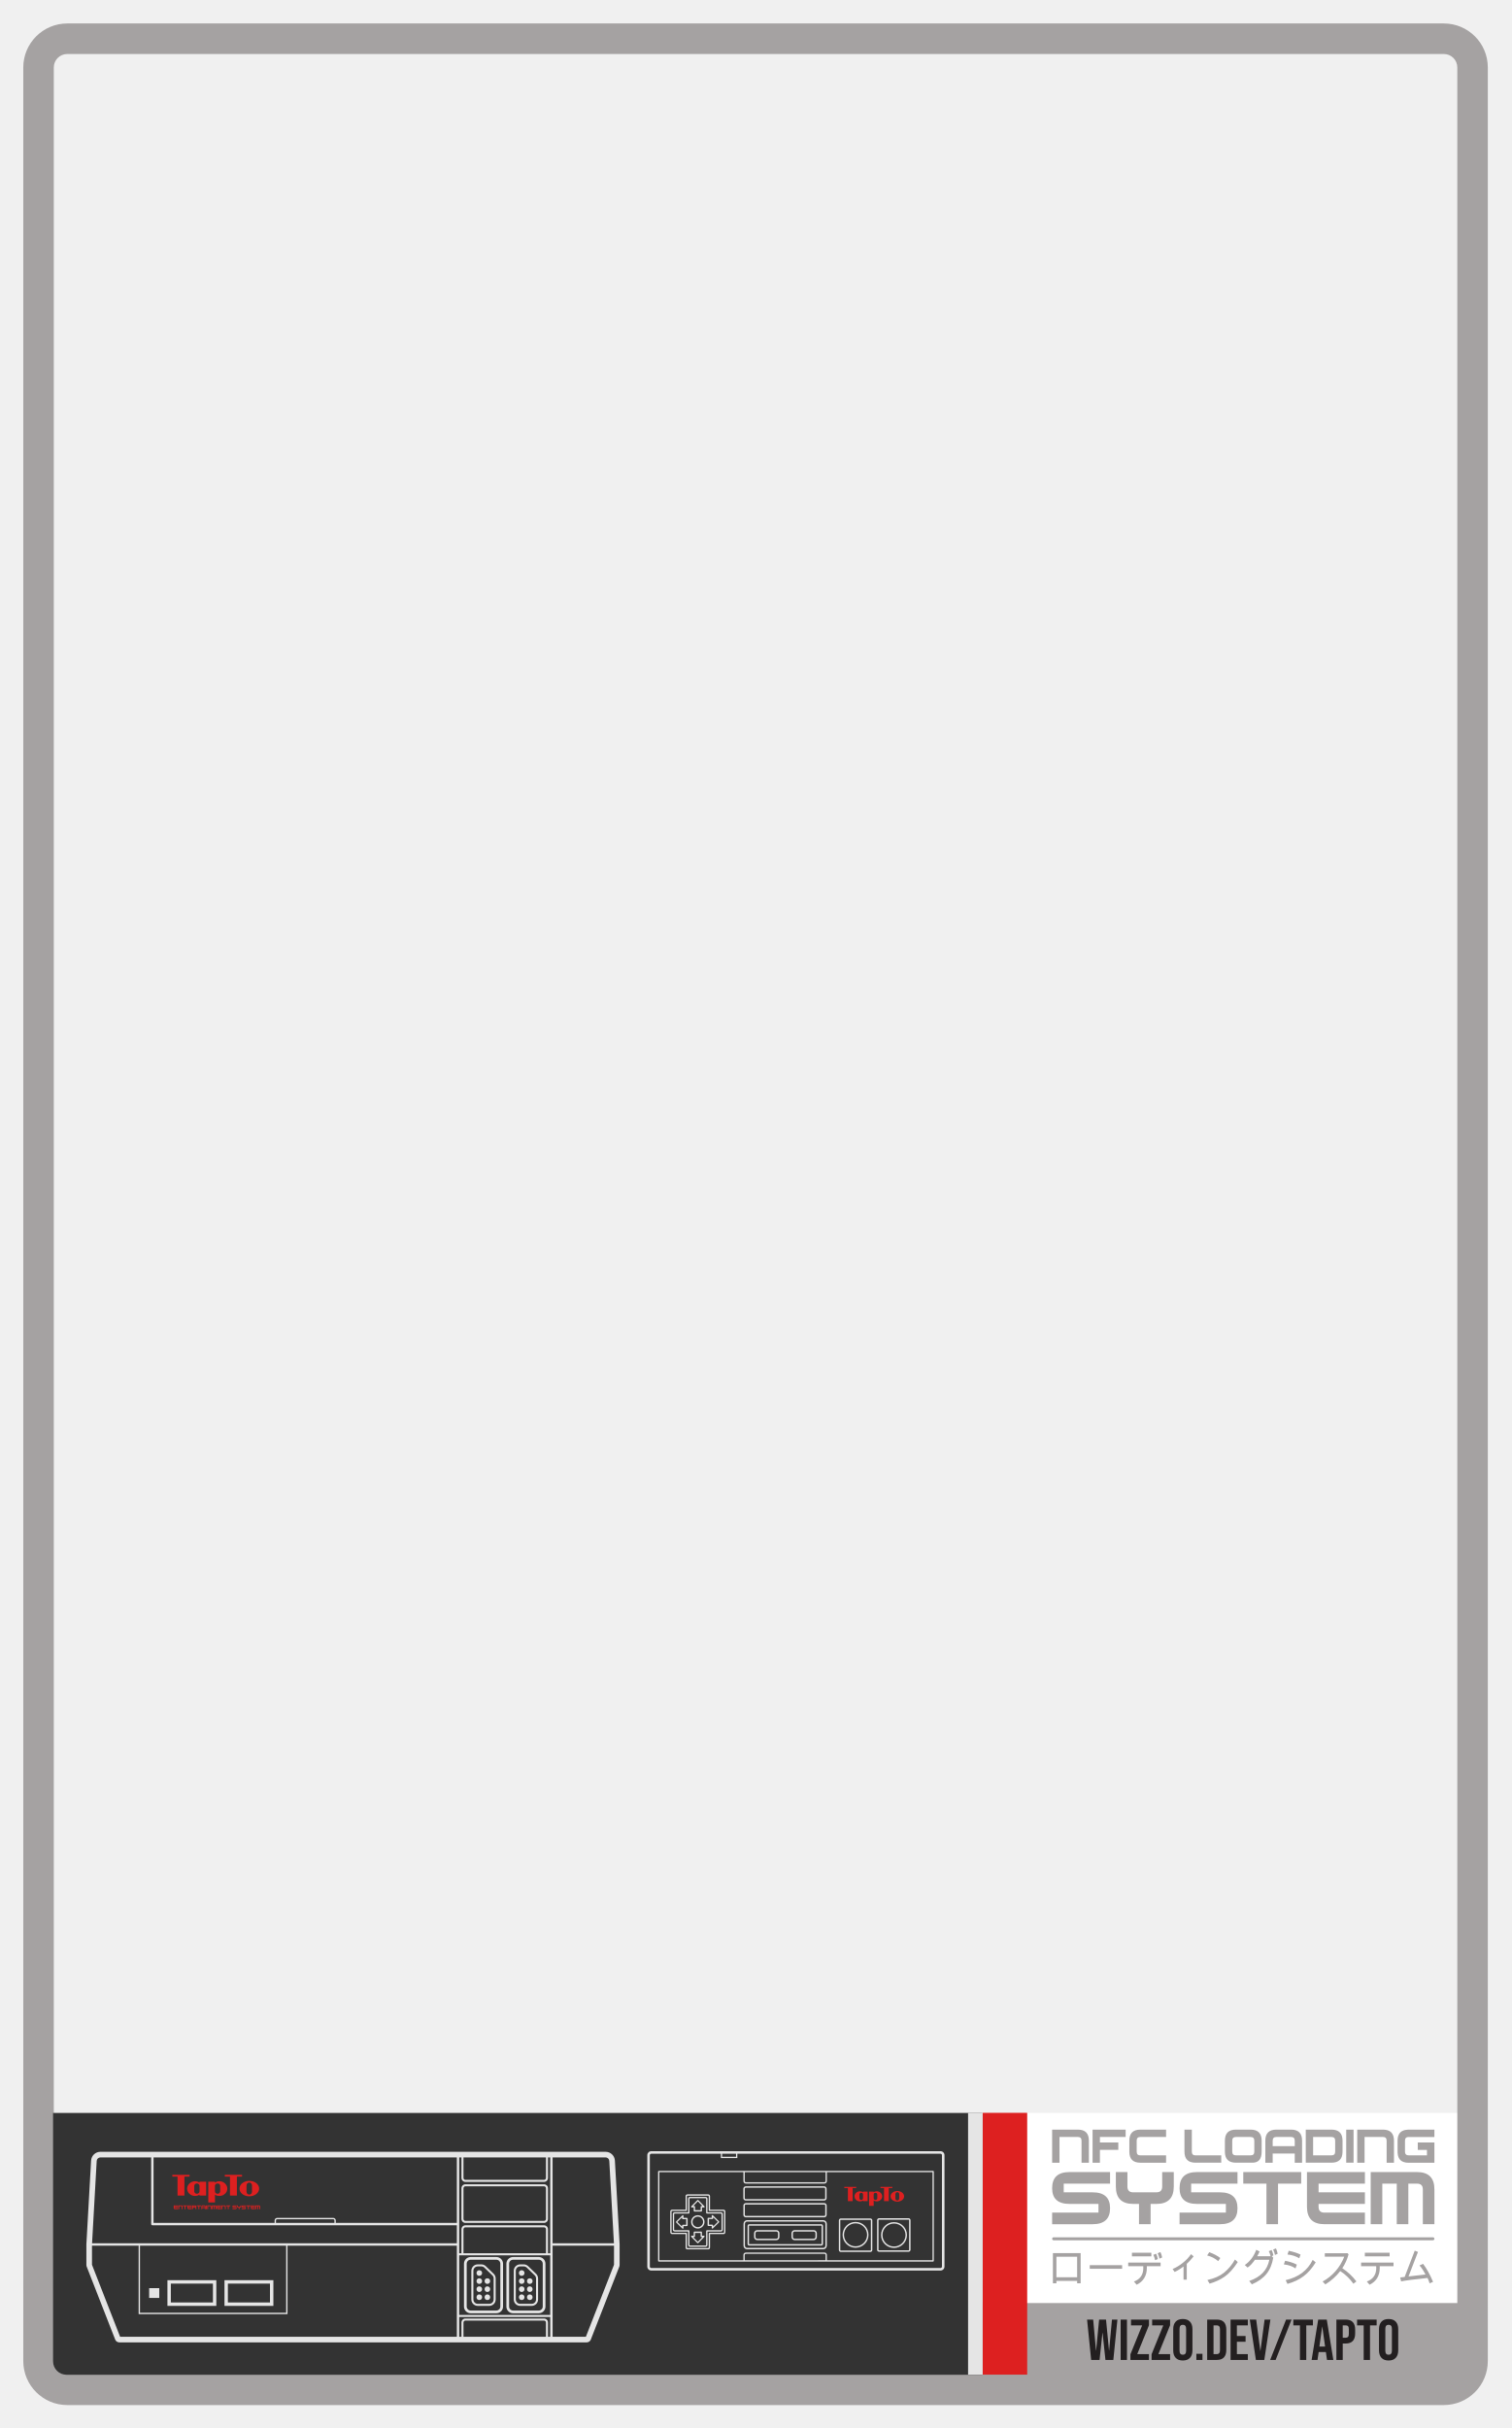
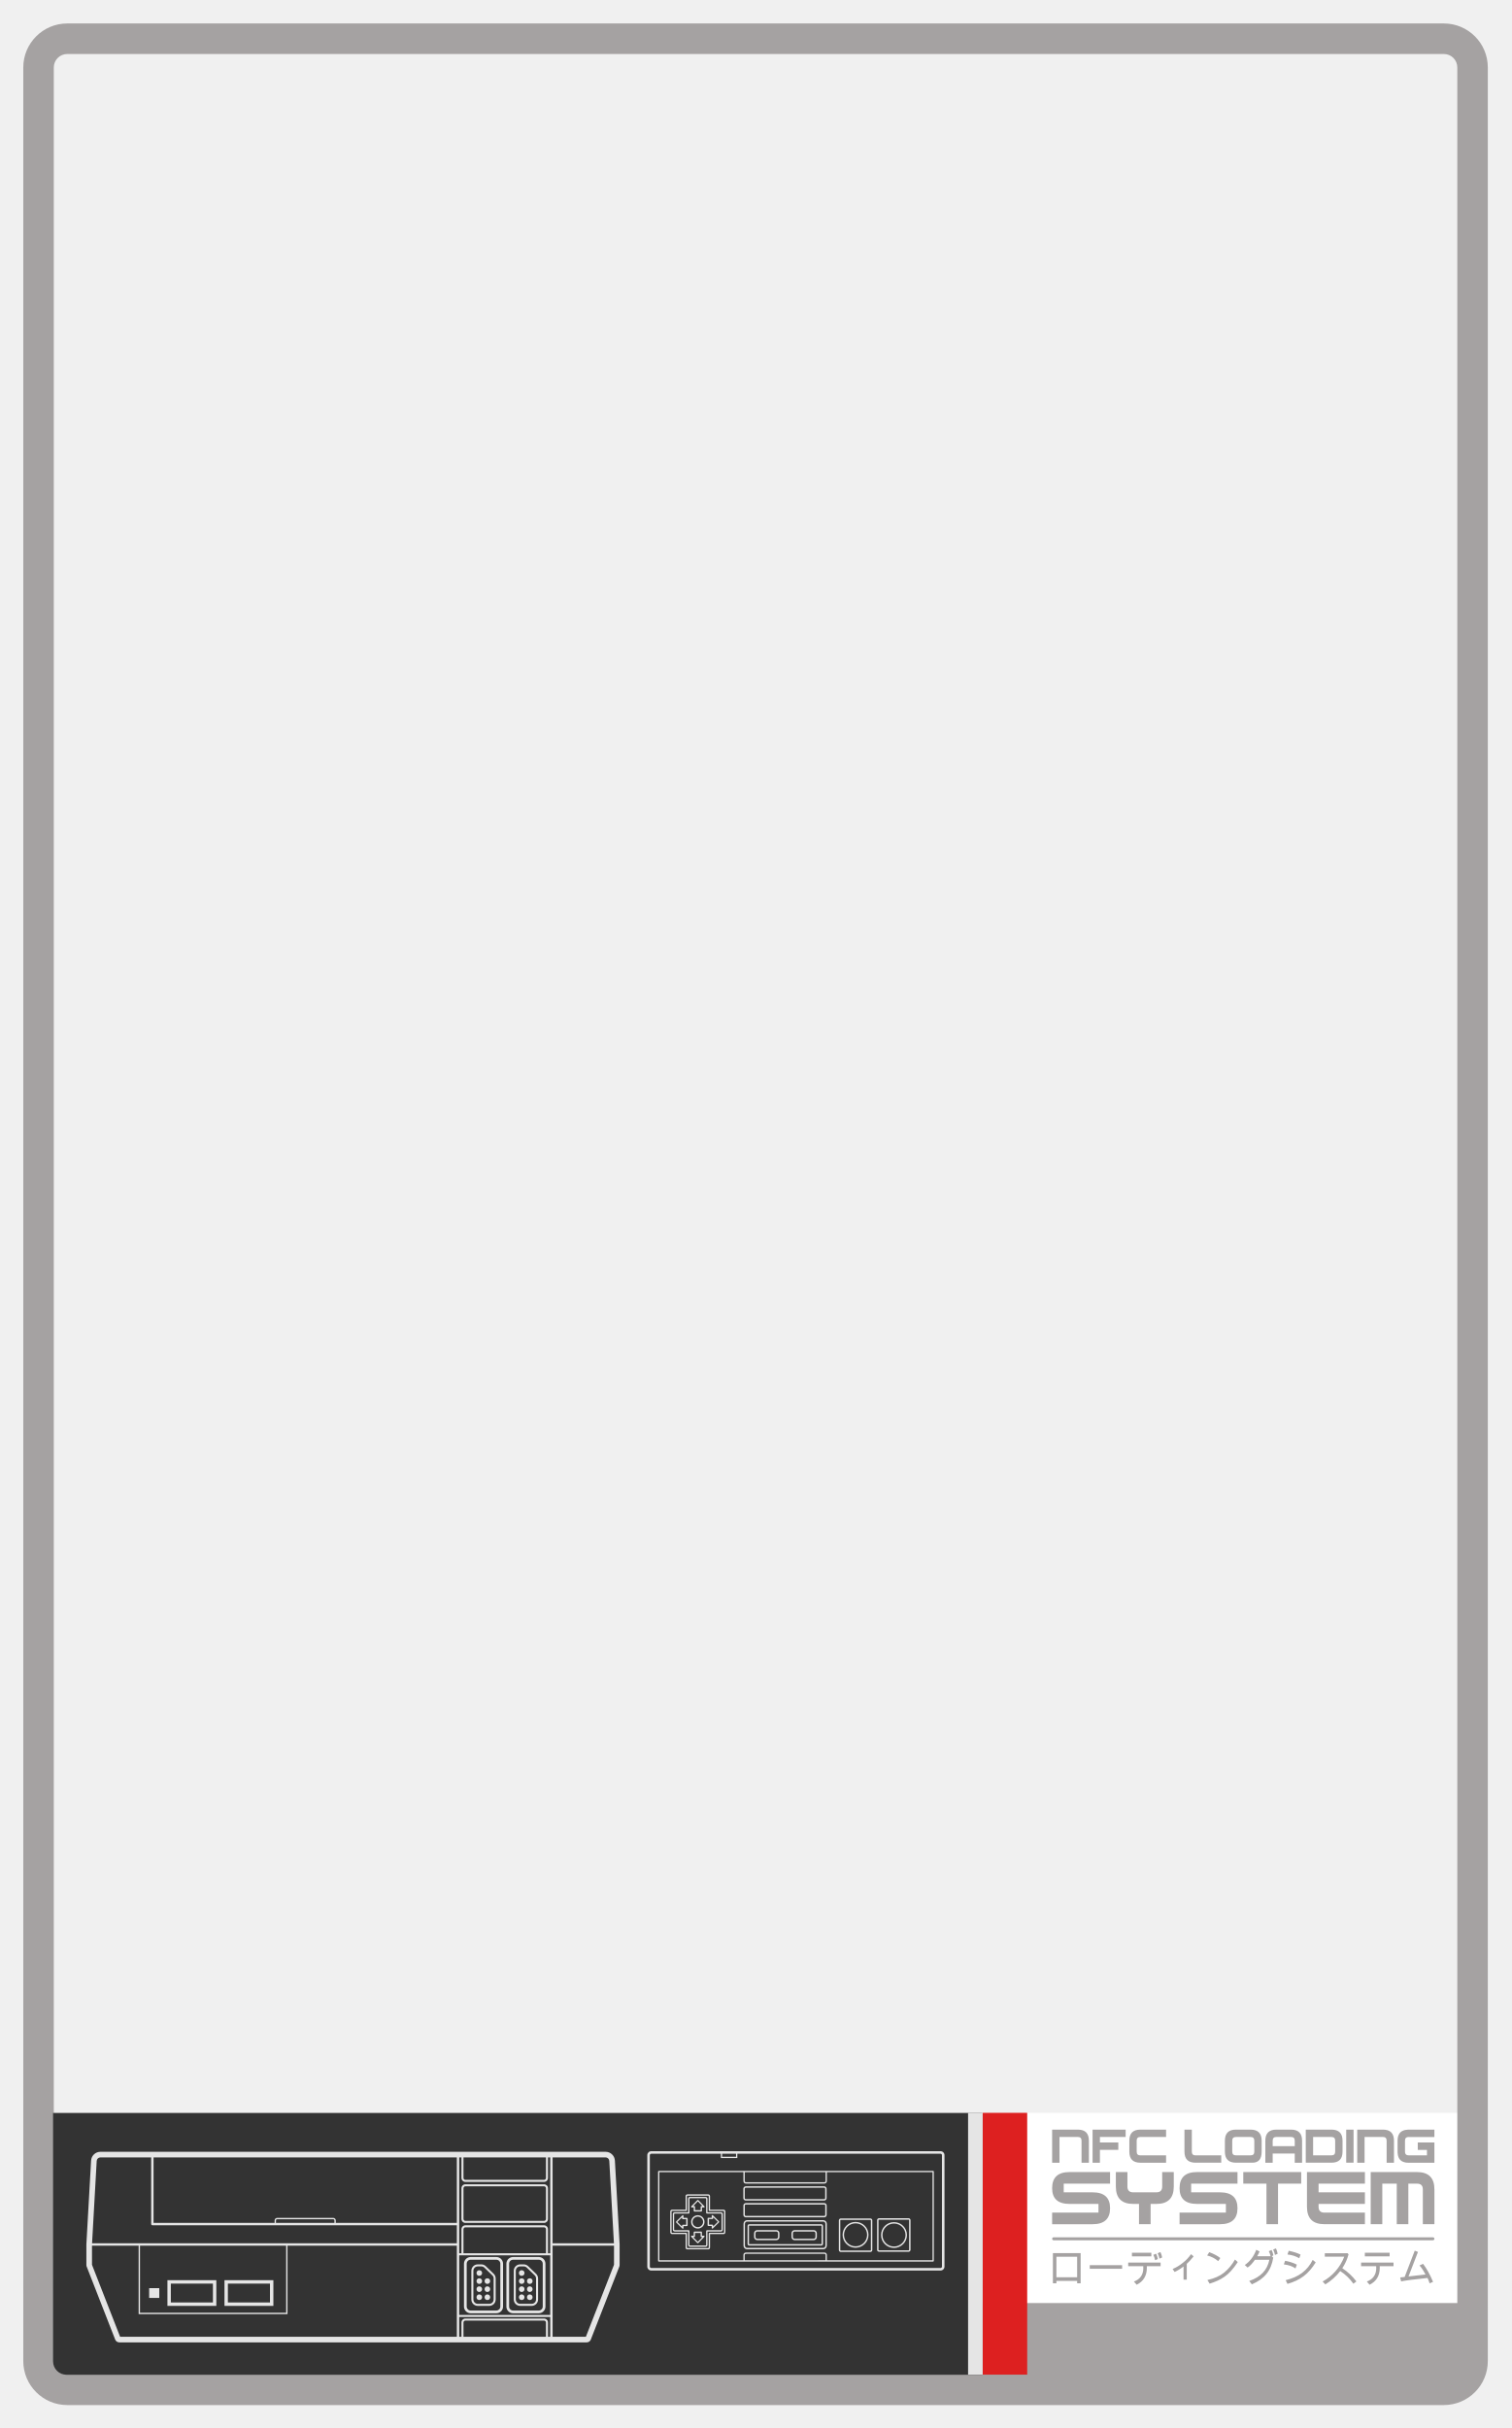
<svg xmlns="http://www.w3.org/2000/svg" width="619" height="994" viewBox="0 0 198.048 318.048" version="1.1" id="svg9">
  <defs id="defs9" />
  <rect style="fill:#ffffff;fill-opacity:1;stroke:none;stroke-width:0;stroke-dasharray:none" id="rect9" width="56.823" height="25.363" x="134.369" y="276.768" />
  <path fill="#a5a2a2" fill-rule="evenodd" d="M0 0v219.687a1.32 1.32 0 0 1-1.32 1.321h-135.295a1.32 1.32 0 0 1-1.32-1.321V-5.706c0-.73.591-1.321 1.32-1.321h71.797V0Zm2.998 219.687V-5.706a4.322 4.322 0 0 0-4.318-4.321h-135.295a4.322 4.322 0 0 0-4.318 4.321v225.393a4.322 4.322 0 0 0 4.318 4.321H-1.32a4.322 4.322 0 0 0 4.318-4.321z" transform="matrix(1.333 0 0 -1.333 190.909 301.677)" id="path1" />
  <path fill="#dd2020" fill-rule="evenodd" d="M96.571 30.971h4.375V5.243h-4.375z" transform="matrix(1.333 0 0 -1.333 0 318.048)" id="path2" />
  <path fill="#a5a2a2" d="M-37.561 1.27v-3.252h.724v2.53h1.806c.24 0 .36-.12.36-.362v-2.168h.722V.186c0 .723-.36 1.084-1.082 1.084h-2.53zm3.974 0v-3.252h.722v1.264h1.808v.724h-1.808v.542h2.529v.722h-3.25zm4.696 0c-.722 0-1.082-.36-1.082-1.084V-.898c0-.723.36-1.084 1.082-1.084h2.529v.722h-2.529c-.24 0-.361.121-.361.362V.186c0 .241.12.362.361.362h2.529v.722h-2.529zm4.335 0V-.896c0-.723.362-1.084 1.084-1.084h2.53v.72h-2.53c-.241 0-.36.123-.36.364V1.27h-.724zm5.058 0c-.722 0-1.084-.362-1.084-1.084V-.898c0-.722.362-1.082 1.084-1.082h1.626c.602 0 .902.36.902 1.082V.186c0 .722-.362 1.084-1.084 1.084h-1.444zm3.974 0c-.723 0-1.084-.362-1.084-1.084v-2.168h.722v.904h2.168v-.904h.722V.186c0 .722-.362 1.084-1.084 1.084h-1.444zm2.889 0v-3.25h2.53c.723 0 1.084.36 1.084 1.082V.186c0 .722-.361 1.084-1.084 1.084h-2.53zm3.975 0v-3.25h.723v3.25h-.723zm1.083 0v-3.252h.722v2.53h1.808c.24 0 .36-.12.36-.362v-2.168h.722V.186c0 .723-.36 1.084-1.082 1.084h-2.53zm5.058 0c-.05 0-.094-.007-.14-.01a1.581 1.581 0 0 1-.17-.02l-.068-.014-.054-.015-.006-.001-.045-.013-.008-.003a.942.942 0 0 1-.164-.073l-.006-.003-.004-.003-.004-.003a.781.781 0 0 1-.217-.19l-.028-.04a.848.848 0 0 1-.051-.085 1.112 1.112 0 0 1-.112-.362 1.656 1.656 0 0 1-.016-.253V-.902c0-.046.002-.09.005-.132.005-.085.016-.164.033-.237a1.038 1.038 0 0 1 .141-.334.752.752 0 0 1 .092-.112.806.806 0 0 1 .339-.202c.067-.022.14-.04.22-.051.078-.011.163-.016.253-.016H0v.004h.008V.006h-1.626V0h-.008v-.724h.902v-.534H-2.52a.503.503 0 0 0-.158.022c-.136.045-.204.157-.204.338V.186c0 .06.007.113.022.158.03.088.09.147.176.178l.023.005.008.002c.023.006.051.009.079.012h.006l.038.001H0v.006h.008v.722h-2.528zM-15.524.548h1.444c.241 0 .362-.12.362-.362v-.542h-2.168v.542c0 .241.121.362.362.362zm-3.974-.002h1.444c.241 0 .362-.119.362-.36V-.898c0-.24-.12-.36-.362-.36h-1.444c-.241 0-.362.12-.362.36V.186c0 .241.121.36.362.36zm7.586 0h1.807c.24 0 .36-.119.36-.36V-.898c0-.24-.12-.36-.36-.36h-1.807V.546zM-35.853-2.9c-1.139 0-1.708-.53-1.708-1.588 0-1.028.569-1.543 1.708-1.543h2.846v-.854h-4.554v-1.14h3.986c1.138 0 1.708.524 1.708 1.568 0 1.043-.57 1.564-1.708 1.564h-2.846v.854h4.554V-2.9h-3.986zm4.554 0v-1.423c0-1.139.57-1.708 1.708-1.708h.569v-1.992h1.14v1.992h.568c1.138 0 1.708.57 1.708 1.708V-2.9h-1.139v-1.423c0-.38-.19-.568-.57-.568h-2.276c-.38 0-.57.188-.57.568V-2.9h-1.138zm7.97 0c-1.139 0-1.708-.53-1.708-1.588 0-1.028.57-1.543 1.708-1.543h2.845v-.854h-4.553v-1.14h3.985c1.138 0 1.708.524 1.708 1.568 0 1.043-.57 1.564-1.708 1.564h-2.846v.854h4.554V-2.9h-3.985zm4.553 0V-4.04h2.278v-3.984h1.138v3.984h2.278V-2.9h-5.694zm6.26 0v-3.415c0-1.139.57-1.708 1.709-1.708h3.986v1.138h-3.986c-.38 0-.568.19-.568.57v.284h4.554v1.138h-4.554v.854h4.554V-2.9h-5.694zm6.263 0v-5.123h1.14v3.984h1.422v-3.984h1.138v3.984h.854c.38 0 .57-.189.57-.568v-3.416H.01v3.416C.01-3.469-.56-2.9-1.699-2.9h-4.554zm-31.159-6.41a.148.148 0 0 1-.148-.148c0-.081.067-.147.148-.147H-.139c.081 0 .147.066.147.147a.147.147 0 0 1-.147.147h-37.273zm21.849-1.09-.279-.119c.074-.133.136-.309.183-.526l.263.114a2.098 2.098 0 0 1-.167.53zm-1.938-.138c-.24-.648-.614-1.147-1.125-1.496l.276-.25c.236.156.476.41.718.764h1.42c-.108-.52-.323-.947-.646-1.283-.322-.335-.766-.603-1.333-.801l.26-.33c.624.267 1.106.613 1.442 1.035.337.423.556.95.659 1.585l-.147.146.159.08a2.108 2.108 0 0 1-.169.53l-.28-.118c.07-.124.129-.288.178-.492h-1.317c.083.138.16.293.233.464l-.328.166zm15.577-.086-.992-2.584-.44-.05.093-.383c.448.09 1.312.202 2.594.334.091-.189.16-.364.205-.528l.34.145c-.313.74-.641 1.33-.981 1.77l-.353-.158c.18-.185.377-.481.59-.89l-1.667-.19.927 2.408-.316.126zm-12.384-.012-.123-.366a2.824 2.824 0 0 0 1.16-.365l.123.357c-.284.144-.67.269-1.16.374zm-12.61-.126-.278-.117c.076-.134.138-.31.183-.528l.265.116c-.042.21-.1.386-.17.529zm4.8-.012-.21-.322c.418-.105.78-.291 1.088-.558l.205.307c-.282.22-.643.41-1.082.573zm-7.6-.053v-.354h1.907v.354h-1.907zm22.89 0v-.354h2.435v.354h-2.434zm-30.657-.04v-2.961h.344v.236h2.037v-.236h.344v2.96h-2.725zm28.957-.008-2.235-.004v-.337h1.911a4.763 4.763 0 0 0-.856-1.421 4.543 4.543 0 0 0-1.27-1.018l.268-.283a5.463 5.463 0 0 1 1.464 1.307 4.608 4.608 0 0 0 1.29-1.241l.298.224a5.57 5.57 0 0 1-1.385 1.3c.273.407.477.861.616 1.363l-.1.11zm-18.813-.045-.277-.116c.074-.134.135-.31.182-.526l.264.113c-.041.21-.098.386-.169.529zm3.43-.049a3.715 3.715 0 0 0-.793-.84 4.05 4.05 0 0 0-1.015-.617l.195-.289c.28.123.573.302.877.536v-1.296h.316v1.556c.165.139.392.383.676.733l-.257.217zm-13.23-.252h2.037v-2.018h-2.037v2.018zm17.55-.272a4.5 4.5 0 0 0-1.073-1.294c-.411-.33-.958-.572-1.638-.723l.219-.355c.544.158 1.03.383 1.461.677.431.294.866.774 1.304 1.44l-.274.255zm7.637-.038a3.515 3.515 0 0 0-1.039-1.276c-.43-.324-.97-.564-1.617-.718l.175-.363c.62.17 1.151.424 1.59.756.44.33.837.784 1.188 1.358l-.297.243zm-2.711-.087-.124-.356c.47-.054.852-.186 1.145-.397l.133.372c-.3.164-.683.29-1.154.381zm-15.42-.175v-.355h1.479a2.09 2.09 0 0 0 .005-.204c0-.315-.076-.584-.232-.807-.155-.224-.386-.39-.689-.5l.27-.314c.667.33 1 .886 1 1.667 0 .074 0 .127-.003.158h1.354v.355h-3.185zm22.889 0v-.355h1.48c.004-.043.007-.112.007-.204 0-.315-.079-.584-.235-.807-.155-.224-.385-.39-.688-.5l.27-.314c.668.33 1.001.886 1.001 1.667 0 .074-.002.127-.004.158h1.355v.355h-3.186zm-26.668-.255v-.356h3.182v.356h-3.182z" transform="matrix(1.333 0 0 -1.333 187.898 280.656)" id="path3" />
  <path fill="#333333" fill-rule="evenodd" d="M 6.945,276.779 H 128.682 v 34.295 H 8.7 a 1.76,1.76 0 0 1 -1.754,-1.761 z" id="path4" style="stroke:none;stroke-width:0;stroke-dasharray:none" />
-   <path fill="#ed232a" d="M0 0c.091 0 .186.061.186.21v.396C.186.754.091.814 0 .814S-.186.754-.186.606L-.188.21C-.188.061-.091 0 0 0m.669.407c0-.29-.298-.523-.666-.523-.368 0-.666.233-.666.523 0 .29.298.523.666.523C.371.93.669.697.669.407m-1.157.93V1.22h-.35V-.066h-.467V1.22h-.35v.116zM-2.147.056c.073 0 .18.038.18.182v.333c0 .144-.107.18-.18.18-.07 0-.177-.036-.178-.18V.24c0-.144.107-.182.178-.182m.128.848c.306 0 .534-.255.534-.49 0-.324-.272-.443-.312-.46a.56.56 0 0 0-.226-.047.608.608 0 0 0-.299.08V-.53h-.452V.871h.452v-.05a.624.624 0 0 0 .303.084M-3.368.572c-.001.144-.106.18-.178.18s-.179-.036-.179-.18V.24c0-.144.107-.182.179-.182s.179.038.179.182zm-.003.248v.051h.452v-.937h-.452v.055a.596.596 0 0 0-.524-.035.5.5 0 0 0-.312.461c0 .235.227.49.534.49A.62.62 0 0 0-3.371.82m-.668.516V1.22h-.35V-.066h-.467V1.22h-.351v.116z" transform="matrix(1.333 0 0 -1.333 117.546 288.245)" id="path5" style="fill:#dd2020;fill-opacity:1" />
-   <path fill="#ed232a" d="M0 0v.371h.33C.412.371.454.33.454.248V0H.371v.248C.371.275.357.289.33.289H.268V0H.186v.289H.083V0Zm-.042 0H-.33c-.082 0-.123.041-.123.124v.247h.412V.289h-.33V.227h.33V.145h-.33V.124c0-.027.014-.041.041-.041h.29zm-.865.371h.412V.29H-.66V0h-.083v.29h-.165zm-.454-.288h.33v.062h-.206c-.083 0-.124.037-.124.111 0 .077.041.115.124.115h.288V.289h-.329V.227h.206c.082 0 .123-.038.123-.114C-.949.038-.989 0-1.072 0h-.289zm-.289.062h-.042c-.082 0-.123.04-.123.124v.103h.082V.269c0-.027.014-.042.041-.042h.166c.027 0 .041.015.041.042v.103h.082V.269c0-.083-.04-.124-.123-.124h-.04V0h-.084zm-.618-.062h.33v.062h-.206c-.083 0-.124.037-.124.111 0 .077.04.115.124.115h.288V.289h-.33V.227h.207c.082 0 .123-.038.123-.114C-1.856.038-1.897 0-1.98 0h-.29zm-.618.288h.412V.29h-.164V0h-.083v.29h-.165zM-3.34 0v.371h.29c.081 0 .122-.041.122-.123V0h-.082v.248c0 .027-.014.041-.04.041h-.207V0Zm-.041 0h-.29c-.081 0-.122.041-.122.124v.247h.412V.289h-.33V.227h.33V.145h-.33V.124c0-.027.014-.041.04-.041h.29zm-.907 0v.371h.33c.082 0 .124-.041.124-.123V0h-.083v.248c0 .027-.014.041-.041.041h-.062V0h-.082v.289h-.103V0Zm-.454 0v.371h.29c.081 0 .122-.041.122-.123V0h-.082v.248c0 .027-.014.041-.04.041h-.207V0Zm-.124.371h.083v-.37h-.083zM-4.99.186v.062c0 .028-.014.042-.042.042h-.165c-.027 0-.041-.014-.041-.042V.186zm-.248-.082V0h-.082v.248c0 .083.04.124.123.124h.165c.083 0 .124-.041.124-.124V0h-.082v.104Zm-.536.267h.412V.29h-.164V0h-.083v.29h-.165zm-.371-.145h.248v.062h-.248zm0-.082V0h-.082v.371h.289c.082 0 .123-.037.123-.112 0-.037-.006-.063-.017-.079a.157.157 0 0 0 .017-.077V0h-.082v.103c0 .028-.014.041-.041.041zM-6.268 0h-.289c-.082 0-.123.041-.123.124v.247h.412V.289h-.33V.227h.33V.145h-.33V.124c0-.027.014-.041.041-.041h.29zm-.865.371h.412V.29h-.164V0h-.083v.29h-.165zM-7.587 0v.371h.289c.082 0 .123-.041.123-.123V0h-.082v.248c0 .027-.014.041-.041.041h-.206V0Zm-.042 0h-.289C-8 0-8.04.041-8.04.124v.247h.412V.289h-.33V.227h.33V.145h-.33V.124c0-.027.014-.041.041-.041h.29zm7.013 1.43c.132 0 .27.09.27.305v.574c0 .215-.138.303-.27.303s-.269-.088-.27-.303l-.002-.574c0-.215.14-.305.272-.305m.97.59c0-.42-.432-.758-.966-.758s-.966.339-.966.759.432.759.966.759.966-.34.966-.76m-1.679 1.348V3.2h-.507V1.335h-.678V3.2h-.509v.17zm-2.407-1.854c.105 0 .26.055.26.264v.482c0 .209-.155.262-.26.262-.104 0-.257-.053-.258-.262l-.002-.482c0-.21.156-.264.26-.264m.185 1.229c.444 0 .775-.37.775-.71 0-.471-.394-.643-.453-.67a.815.815 0 0 0-.326-.066.87.87 0 0 0-.435.117V.66h-.655v2.034h.655v-.076c.12.063.25.124.439.124m-1.958-.483c-.001.209-.154.262-.258.262-.105 0-.26-.053-.26-.262v-.482c0-.21.155-.264.26-.264.104 0 .26.055.26.264zm-.004.359v.076h.655v-1.36h-.655v.079a.87.87 0 0 0-.434-.117.817.817 0 0 0-.327.067c-.06.026-.453.198-.453.669 0 .34.33.71.775.71a.883.883 0 0 0 .439-.124m-.972.75v-.17h-.507V1.335h-.678V3.2h-.509v.17z" transform="matrix(1.333 0 0 -1.333 33.47 289.38)" id="path6" style="fill:#dd2020;fill-opacity:1" />
  <path fill="#e5e5e5" fill-rule="evenodd" d="M95.137 30.971h1.434V5.243h-1.434z" transform="matrix(1.333 0 0 -1.333 0 318.048)" id="path7" style="stroke:none;stroke-width:0;stroke-dasharray:none" />
  <path id="path8" d="M 64.002 27.201 C 63.786 27.201 63.61 27.026 63.61 26.81 L 63.61 15.865 C 63.611 15.649 63.786 15.473 64.002 15.473 L 92.428 15.473 L 92.429 15.472 C 92.645 15.473 92.819 15.648 92.819 15.864 L 92.819 26.811 C 92.819 27.027 92.644 27.201 92.428 27.201 L 64.002 27.201 z M 9.862 27.142 C 9.376 27.142 8.976 26.763 8.948 26.278 L 8.485 18.06 L 8.485 16.019 C 8.485 15.965 8.495 15.911 8.515 15.861 L 11.315 8.691 C 11.38 8.525 11.54 8.415 11.719 8.414 L 57.655 8.414 C 57.835 8.414 57.995 8.524 58.06 8.691 L 60.86 15.861 C 60.88 15.911 60.89 15.965 60.89 16.019 L 60.89 18.06 L 60.427 26.278 C 60.399 26.763 59.999 27.142 59.513 27.142 L 9.862 27.142 z M 92.429 26.951 C 92.506 26.951 92.569 26.887 92.569 26.81 L 92.569 15.864 C 92.569 15.786 92.505 15.722 92.428 15.722 L 64.002 15.722 C 63.924 15.722 63.86 15.786 63.86 15.864 L 63.86 26.81 C 63.861 26.888 63.924 26.95 64.002 26.95 L 70.84 26.95 L 70.84 26.528 L 72.459 26.528 L 72.459 26.951 L 92.429 26.951 z M 72.334 26.951 L 72.334 26.653 L 70.965 26.653 L 70.965 26.95 L 72.334 26.951 z M 45.126 26.591 L 45.346 26.591 L 45.346 24.573 C 45.346 24.359 45.52 24.185 45.735 24.184 L 45.736 24.184 L 53.462 24.184 C 53.677 24.184 53.852 24.359 53.852 24.574 L 53.852 26.59 L 54.07 26.59 L 54.07 17.171 L 53.851 17.171 L 53.851 19.531 C 53.85 19.745 53.676 19.919 53.462 19.919 L 45.735 19.919 C 45.52 19.919 45.346 19.745 45.346 19.53 L 45.346 17.171 L 45.126 17.171 L 45.126 26.591 z M 59.512 26.591 C 59.706 26.591 59.865 26.439 59.875 26.246 L 60.332 18.152 L 54.304 18.152 L 54.304 26.59 L 59.512 26.591 z M 9.862 26.59 L 14.853 26.59 L 14.853 20.041 C 14.853 19.976 14.906 19.924 14.97 19.924 L 44.892 19.924 L 44.892 18.152 L 9.043 18.152 L 9.499 26.246 C 9.51 26.439 9.669 26.59 9.862 26.59 z M 15.087 26.59 L 44.892 26.59 L 44.892 20.158 L 32.996 20.158 L 32.996 20.398 C 32.996 20.536 32.884 20.648 32.746 20.648 L 27.233 20.648 C 27.095 20.648 26.983 20.536 26.983 20.398 L 26.983 20.158 L 15.087 20.158 L 15.087 26.59 z M 45.546 26.59 L 53.65 26.59 L 53.65 24.573 C 53.65 24.469 53.566 24.385 53.462 24.385 L 45.735 24.385 C 45.631 24.385 45.547 24.469 45.546 24.573 L 45.546 26.59 z M 64.767 25.268 L 64.743 25.267 C 64.7 25.262 64.676 25.237 64.67 25.195 L 64.67 16.425 C 64.674 16.38 64.697 16.357 64.74 16.355 L 64.79 16.354 L 91.668 16.354 L 91.669 16.354 L 91.7 16.354 C 91.744 16.356 91.767 16.379 91.77 16.424 L 91.771 16.474 L 91.771 25.18 C 91.771 25.188 91.771 25.197 91.769 25.206 C 91.764 25.244 91.743 25.263 91.705 25.266 C 91.679 25.268 91.653 25.268 91.623 25.268 L 64.767 25.268 z M 73.189 25.141 L 81.096 25.141 C 81.108 25.141 81.119 25.142 81.131 25.14 L 81.131 24.3 C 81.132 24.272 81.129 24.243 81.119 24.217 C 81.104 24.18 81.069 24.155 81.029 24.152 C 81.02 24.151 81.011 24.151 81.003 24.152 L 73.294 24.152 C 73.244 24.159 73.214 24.182 73.198 24.222 C 73.191 24.242 73.188 24.265 73.188 24.291 L 73.188 25.115 L 73.189 25.139 L 73.189 25.141 z M 64.8 25.14 L 73.019 25.14 C 73.032 25.14 73.044 25.141 73.055 25.139 L 73.056 25.131 L 73.056 24.293 C 73.055 24.255 73.061 24.218 73.072 24.182 C 73.098 24.089 73.182 24.024 73.279 24.022 L 73.305 24.021 L 81.002 24.021 C 81.033 24.02 81.064 24.023 81.094 24.031 C 81.165 24.05 81.222 24.105 81.244 24.175 C 81.256 24.215 81.262 24.256 81.261 24.298 C 81.26 24.542 81.26 24.786 81.261 25.03 L 81.261 25.138 C 81.263 25.14 81.265 25.14 81.267 25.14 L 91.609 25.14 C 91.62 25.142 91.63 25.142 91.641 25.14 L 91.642 25.13 L 91.642 16.519 C 91.642 16.508 91.642 16.497 91.642 16.486 L 91.634 16.485 C 91.622 16.484 91.611 16.484 91.599 16.485 L 81.263 16.485 L 81.262 16.484 C 81.26 16.498 81.26 16.508 81.26 16.518 L 81.26 16.982 C 81.26 17.009 81.258 17.035 81.253 17.062 C 81.235 17.158 81.153 17.231 81.055 17.238 C 81.027 17.242 80.998 17.243 80.97 17.245 L 73.431 17.245 C 73.386 17.245 73.333 17.244 73.278 17.24 C 73.151 17.229 73.072 17.152 73.056 17.024 L 73.056 16.507 C 73.056 16.5 73.056 16.493 73.056 16.486 C 73.043 16.484 73.029 16.484 73.016 16.486 L 64.799 16.486 L 64.799 25.09 L 64.8 25.14 z M 45.735 23.951 C 45.52 23.951 45.345 23.776 45.345 23.561 L 45.345 20.542 C 45.346 20.327 45.52 20.154 45.735 20.154 L 53.462 20.154 C 53.677 20.154 53.852 20.328 53.852 20.543 L 53.852 23.562 C 53.852 23.777 53.677 23.951 53.462 23.951 L 45.735 23.951 z M 45.735 23.75 L 53.462 23.75 C 53.566 23.75 53.65 23.666 53.65 23.562 L 53.65 20.542 C 53.65 20.438 53.566 20.354 53.462 20.354 L 45.735 20.354 C 45.631 20.354 45.547 20.439 45.546 20.543 L 45.547 23.562 C 45.547 23.666 45.631 23.75 45.735 23.75 z M 67.625 22.962 C 67.594 22.963 67.562 22.961 67.531 22.957 C 67.431 22.944 67.376 22.884 67.373 22.784 L 67.373 21.457 C 67.361 21.455 67.351 21.455 67.341 21.455 L 66.115 21.455 C 66.098 21.456 66.082 21.455 66.065 21.454 C 66.034 21.454 66.004 21.449 65.975 21.44 C 65.932 21.425 65.898 21.392 65.882 21.35 C 65.868 21.32 65.868 21.291 65.868 21.266 L 65.868 19.252 C 65.868 19.234 65.869 19.216 65.872 19.198 C 65.881 19.133 65.927 19.08 65.99 19.062 C 66.016 19.054 66.042 19.054 66.066 19.054 L 67.331 19.054 C 67.345 19.053 67.359 19.054 67.373 19.052 L 67.374 19.021 L 67.374 17.774 C 67.374 17.752 67.374 17.726 67.377 17.702 C 67.385 17.618 67.456 17.553 67.541 17.552 L 67.566 17.552 L 69.607 17.552 C 69.684 17.551 69.751 17.604 69.767 17.679 C 69.775 17.713 69.778 17.747 69.778 17.781 C 69.778 18.205 69.777 18.629 69.779 19.053 C 69.788 19.055 69.798 19.056 69.807 19.055 L 71.12 19.055 C 71.196 19.059 71.259 19.113 71.274 19.188 C 71.28 19.214 71.284 19.241 71.284 19.268 L 71.284 21.277 C 71.28 21.377 71.223 21.439 71.125 21.451 C 71.094 21.456 71.062 21.456 71.032 21.456 L 69.777 21.456 C 69.776 21.465 69.776 21.473 69.777 21.482 L 69.777 22.748 C 69.777 22.763 69.779 22.778 69.777 22.792 C 69.764 22.893 69.706 22.951 69.61 22.958 C 69.583 22.96 69.556 22.962 69.528 22.962 L 67.625 22.962 z M 67.577 22.831 L 69.535 22.831 C 69.554 22.831 69.572 22.831 69.589 22.829 C 69.631 22.826 69.647 22.807 69.649 22.766 L 69.65 22.731 L 69.65 21.429 C 69.649 21.414 69.649 21.399 69.651 21.384 C 69.655 21.35 69.678 21.329 69.713 21.326 L 69.755 21.325 L 71.04 21.325 C 71.058 21.325 71.078 21.325 71.098 21.323 C 71.14 21.318 71.154 21.303 71.156 21.26 L 71.156 19.279 C 71.157 19.259 71.155 19.238 71.149 19.219 C 71.14 19.197 71.126 19.186 71.103 19.184 L 71.068 19.183 L 69.768 19.183 C 69.751 19.183 69.734 19.183 69.718 19.181 C 69.676 19.176 69.654 19.153 69.649 19.11 L 69.649 17.787 C 69.65 17.769 69.649 17.751 69.646 17.733 C 69.64 17.695 69.625 17.683 69.586 17.682 L 67.561 17.682 C 67.524 17.685 67.509 17.7 67.506 17.737 C 67.504 17.751 67.504 17.765 67.504 17.78 L 67.504 19.112 C 67.501 19.157 67.48 19.178 67.435 19.181 C 67.419 19.183 67.402 19.183 67.385 19.183 L 66.051 19.183 C 66.025 19.183 66.003 19.203 66.001 19.229 C 65.998 19.244 65.998 19.258 65.998 19.274 L 65.998 21.226 L 65.999 21.276 C 66.001 21.298 66.011 21.311 66.033 21.318 C 66.044 21.321 66.055 21.322 66.066 21.323 C 66.084 21.325 66.102 21.325 66.119 21.325 L 67.443 21.325 C 67.475 21.328 67.501 21.353 67.503 21.385 C 67.505 21.4 67.505 21.415 67.505 21.43 L 67.505 22.738 C 67.504 22.751 67.504 22.765 67.505 22.778 C 67.507 22.807 67.519 22.821 67.547 22.827 C 67.557 22.831 67.567 22.831 67.577 22.831 z M 67.868 22.708 C 67.838 22.708 67.808 22.707 67.779 22.704 C 67.696 22.693 67.643 22.643 67.63 22.566 C 67.626 22.544 67.626 22.523 67.626 22.506 L 67.626 21.246 L 67.624 21.203 L 67.581 21.202 L 67.179 21.202 L 66.376 21.201 C 66.341 21.201 66.304 21.201 66.268 21.197 C 66.191 21.191 66.13 21.131 66.122 21.055 C 66.119 21.038 66.119 21.021 66.119 21.005 L 66.119 20.937 L 66.12 20.874 L 66.12 19.534 C 66.12 19.504 66.122 19.475 66.126 19.446 C 66.134 19.393 66.168 19.348 66.217 19.326 C 66.248 19.312 66.283 19.305 66.317 19.306 L 67.625 19.306 L 67.626 19.258 L 67.626 18.028 C 67.626 18 67.627 17.973 67.63 17.945 C 67.637 17.886 67.67 17.843 67.73 17.818 C 67.757 17.807 67.785 17.802 67.814 17.803 L 67.814 17.804 L 69.368 17.804 C 69.44 17.809 69.499 17.861 69.515 17.931 C 69.522 17.959 69.525 17.987 69.525 18.016 L 69.526 18.891 L 69.526 19.307 L 70.862 19.307 C 70.938 19.307 71.005 19.36 71.022 19.434 C 71.03 19.462 71.031 19.492 71.032 19.52 L 71.032 21.032 C 71.034 21.122 70.962 21.197 70.872 21.198 C 70.843 21.201 70.811 21.201 70.775 21.201 C 70.441 21.203 70.108 21.203 69.775 21.203 L 69.562 21.203 C 69.552 21.202 69.542 21.202 69.532 21.203 L 69.525 21.203 L 69.525 22.489 L 69.526 22.503 C 69.526 22.518 69.526 22.533 69.524 22.548 C 69.508 22.662 69.426 22.705 69.358 22.705 L 69.328 22.708 L 67.868 22.708 z M 67.864 22.579 L 69.29 22.579 C 69.309 22.579 69.328 22.578 69.346 22.576 C 69.375 22.573 69.393 22.553 69.396 22.523 C 69.397 22.511 69.397 22.5 69.396 22.488 L 69.396 21.178 L 69.397 21.143 C 69.399 21.1 69.422 21.077 69.465 21.073 L 69.505 21.072 L 70.792 21.072 C 70.812 21.072 70.834 21.072 70.854 21.069 C 70.892 21.064 70.904 21.038 70.902 21.016 C 70.901 21.009 70.901 21.002 70.902 20.995 L 70.902 19.491 C 70.899 19.474 70.89 19.434 70.843 19.436 L 69.511 19.436 L 69.468 19.435 C 69.426 19.43 69.4 19.402 69.396 19.36 L 69.396 18.024 C 69.397 18.013 69.397 18.002 69.396 17.991 C 69.39 17.95 69.372 17.933 69.333 17.933 L 67.809 17.933 C 67.781 17.934 67.768 17.945 67.761 17.971 C 67.758 17.982 67.757 17.995 67.755 18.005 L 67.755 19.366 C 67.751 19.409 67.729 19.43 67.686 19.436 L 67.653 19.436 L 67.653 19.437 L 66.304 19.437 C 66.274 19.439 66.262 19.45 66.254 19.479 C 66.252 19.489 66.25 19.499 66.25 19.509 C 66.249 19.515 66.249 19.522 66.25 19.528 L 66.25 20.991 C 66.249 21.001 66.249 21.01 66.25 21.02 C 66.253 21.051 66.266 21.065 66.296 21.069 C 66.32 21.073 66.344 21.073 66.367 21.073 L 67.69 21.073 C 67.727 21.077 67.751 21.1 67.754 21.136 C 67.756 21.152 67.756 21.168 67.756 21.184 L 67.756 22.522 C 67.759 22.558 67.772 22.571 67.807 22.576 C 67.826 22.578 67.845 22.579 67.864 22.579 z M 68.586 22.413 C 68.569 22.414 68.552 22.409 68.536 22.397 C 68.526 22.39 68.516 22.381 68.506 22.37 C 68.322 22.18 68.135 21.992 67.95 21.804 C 67.938 21.791 67.928 21.777 67.92 21.763 C 67.909 21.747 67.907 21.727 67.914 21.71 C 67.922 21.692 67.938 21.68 67.957 21.677 C 67.972 21.673 67.988 21.673 68.002 21.673 L 68.143 21.673 L 68.175 21.672 L 68.175 21.576 C 68.175 21.508 68.178 21.441 68.175 21.371 C 68.175 21.332 68.177 21.304 68.195 21.287 C 68.195 21.287 68.2 21.266 68.274 21.267 C 68.39 21.267 68.902 21.267 68.902 21.267 C 68.959 21.267 68.981 21.289 68.984 21.346 C 68.986 21.443 68.985 21.541 68.985 21.638 L 68.985 21.673 L 69.157 21.673 C 69.17 21.673 69.183 21.673 69.197 21.676 C 69.217 21.679 69.235 21.692 69.243 21.71 C 69.252 21.728 69.25 21.749 69.24 21.766 C 69.233 21.778 69.224 21.789 69.213 21.798 L 68.71 22.313 C 68.684 22.34 68.66 22.365 68.633 22.39 C 68.618 22.405 68.602 22.412 68.586 22.413 z M 68.579 22.273 L 68.586 22.268 C 68.673 22.177 68.854 21.992 69.015 21.832 L 69.029 21.817 L 68.941 21.817 C 68.882 21.813 68.854 21.785 68.854 21.727 L 68.854 21.501 C 68.854 21.471 68.853 21.44 68.852 21.41 C 68.845 21.408 68.837 21.407 68.83 21.409 C 68.66 21.409 68.49 21.408 68.32 21.408 C 68.315 21.408 68.31 21.409 68.305 21.411 C 68.305 21.517 68.305 21.624 68.305 21.73 C 68.303 21.79 68.278 21.817 68.218 21.817 L 68.129 21.817 C 68.275 21.968 68.424 22.117 68.571 22.267 L 68.579 22.273 z M 70.004 20.927 C 69.995 20.928 69.986 20.926 69.977 20.923 C 69.96 20.915 69.947 20.899 69.944 20.88 C 69.941 20.865 69.941 20.849 69.941 20.835 L 69.941 20.694 L 69.94 20.661 L 69.844 20.661 C 69.776 20.661 69.709 20.659 69.639 20.661 C 69.6 20.661 69.572 20.66 69.555 20.642 C 69.555 20.642 69.534 20.637 69.535 20.563 C 69.535 20.447 69.535 19.935 69.535 19.935 C 69.535 19.878 69.557 19.855 69.614 19.853 C 69.711 19.851 69.809 19.852 69.906 19.852 L 69.941 19.852 L 69.941 19.68 C 69.941 19.667 69.941 19.654 69.944 19.64 C 69.947 19.62 69.96 19.602 69.978 19.593 C 69.996 19.585 70.017 19.587 70.034 19.597 C 70.046 19.604 70.056 19.613 70.066 19.623 L 70.581 20.126 C 70.608 20.152 70.633 20.177 70.658 20.204 C 70.672 20.219 70.68 20.235 70.681 20.251 L 70.681 20.251 C 70.682 20.268 70.676 20.285 70.664 20.301 C 70.658 20.311 70.648 20.321 70.637 20.331 C 70.447 20.515 70.26 20.702 70.071 20.887 C 70.059 20.899 70.045 20.909 70.03 20.917 C 70.022 20.923 70.013 20.926 70.004 20.927 z M 67.103 20.915 C 67.093 20.914 67.084 20.911 67.075 20.906 C 67.063 20.899 67.053 20.89 67.043 20.879 L 66.528 20.376 C 66.501 20.35 66.476 20.326 66.451 20.299 C 66.437 20.284 66.429 20.268 66.428 20.252 L 66.428 20.252 C 66.427 20.236 66.433 20.218 66.445 20.202 C 66.451 20.192 66.461 20.182 66.472 20.172 C 66.662 19.988 66.849 19.801 67.038 19.616 C 67.05 19.604 67.064 19.594 67.079 19.586 C 67.095 19.575 67.115 19.573 67.132 19.58 C 67.149 19.588 67.162 19.604 67.165 19.623 C 67.168 19.638 67.168 19.654 67.168 19.668 L 67.168 19.809 L 67.169 19.841 L 67.266 19.841 C 67.334 19.841 67.4 19.844 67.47 19.841 C 67.509 19.841 67.537 19.843 67.554 19.861 C 67.554 19.861 67.576 19.866 67.574 19.94 C 67.574 20.056 67.574 20.568 67.574 20.568 C 67.574 20.625 67.553 20.647 67.496 20.65 C 67.398 20.652 67.301 20.651 67.204 20.651 L 67.168 20.651 L 67.168 20.823 C 67.168 20.836 67.168 20.849 67.165 20.863 C 67.162 20.883 67.149 20.901 67.131 20.909 C 67.122 20.913 67.112 20.915 67.103 20.915 z M 70.084 20.708 C 70.236 20.562 70.384 20.413 70.534 20.266 L 70.54 20.258 L 70.535 20.251 C 70.445 20.165 70.26 19.983 70.099 19.822 L 70.084 19.808 L 70.084 19.896 C 70.08 19.955 70.052 19.983 69.994 19.983 L 69.769 19.983 C 69.738 19.983 69.708 19.984 69.677 19.985 C 69.676 19.992 69.675 20 69.677 20.007 C 69.677 20.177 69.676 20.347 69.676 20.517 C 69.676 20.522 69.677 20.527 69.678 20.532 C 69.784 20.531 69.891 20.532 69.997 20.532 C 70.057 20.534 70.084 20.559 70.084 20.619 L 70.084 20.708 z M 67.025 20.695 L 67.025 20.607 C 67.029 20.548 67.057 20.52 67.115 20.52 L 67.34 20.52 C 67.371 20.52 67.401 20.519 67.432 20.518 C 67.433 20.511 67.434 20.503 67.433 20.496 C 67.433 20.326 67.433 20.156 67.433 19.986 C 67.433 19.981 67.433 19.976 67.431 19.971 C 67.325 19.971 67.218 19.971 67.112 19.971 C 67.052 19.969 67.025 19.944 67.025 19.884 L 67.025 19.795 C 66.873 19.941 66.725 20.09 66.575 20.237 L 66.569 20.245 L 66.574 20.252 C 66.664 20.339 66.849 20.52 67.01 20.681 L 67.025 20.695 z M 27.233 20.513 L 32.746 20.513 C 32.81 20.513 32.862 20.461 32.862 20.397 L 32.862 20.158 L 27.117 20.158 L 27.117 20.398 C 27.117 20.461 27.169 20.513 27.233 20.513 z M 45.736 19.719 L 53.462 19.719 C 53.566 19.718 53.65 19.634 53.65 19.53 L 53.65 17.171 L 45.546 17.171 L 45.546 19.531 C 45.547 19.635 45.632 19.719 45.736 19.719 z M 68.253 19.304 C 68.196 19.304 68.174 19.282 68.171 19.225 C 68.169 19.128 68.17 19.031 68.17 18.933 L 68.17 18.898 L 67.998 18.898 C 67.985 18.898 67.972 18.899 67.958 18.895 C 67.938 18.892 67.92 18.879 67.912 18.861 C 67.903 18.843 67.905 18.822 67.915 18.805 C 67.922 18.793 67.931 18.783 67.942 18.773 L 68.445 18.258 C 68.471 18.231 68.495 18.206 68.522 18.181 C 68.537 18.167 68.553 18.159 68.569 18.158 C 68.586 18.157 68.603 18.162 68.619 18.174 C 68.629 18.181 68.639 18.19 68.649 18.201 C 68.833 18.391 69.02 18.579 69.205 18.767 C 69.217 18.78 69.227 18.794 69.235 18.809 C 69.246 18.824 69.248 18.844 69.241 18.862 C 69.233 18.879 69.217 18.891 69.198 18.894 C 69.183 18.898 69.167 18.898 69.153 18.898 L 69.012 18.898 L 68.98 18.899 L 68.98 18.995 C 68.98 19.063 68.977 19.13 68.98 19.2 C 68.98 19.239 68.978 19.267 68.96 19.284 C 68.96 19.284 68.955 19.305 68.881 19.304 C 68.765 19.304 68.253 19.304 68.253 19.304 z M 68.835 19.163 C 68.84 19.163 68.845 19.162 68.85 19.161 C 68.85 19.054 68.85 18.948 68.85 18.841 C 68.852 18.781 68.877 18.755 68.937 18.755 L 69.026 18.755 C 68.88 18.603 68.731 18.454 68.584 18.305 L 68.576 18.299 L 68.569 18.304 C 68.482 18.394 68.301 18.579 68.14 18.74 L 68.126 18.755 L 68.214 18.755 C 68.273 18.758 68.301 18.787 68.301 18.845 L 68.301 19.07 C 68.301 19.1 68.302 19.131 68.303 19.162 C 68.31 19.163 68.318 19.164 68.325 19.163 C 68.495 19.163 68.665 19.163 68.835 19.163 z M 9.036 17.918 L 13.62 17.918 L 13.62 11.194 L 28.251 11.194 L 28.251 17.918 L 44.892 17.918 L 44.892 8.965 L 11.8 8.965 L 9.036 16.04 L 9.036 17.918 z M 13.754 17.918 L 28.118 17.918 L 28.118 11.328 L 13.754 11.328 L 13.754 17.918 z M 54.304 17.918 L 60.339 17.918 L 60.339 16.04 L 57.575 8.965 L 54.305 8.965 L 54.304 17.918 z M 73.398 17.115 L 80.924 17.115 C 80.956 17.115 80.991 17.113 81.031 17.109 C 81.085 17.104 81.127 17.059 81.128 17.005 L 81.128 16.519 C 81.129 16.509 81.129 16.499 81.128 16.489 C 80.66 16.481 73.539 16.477 73.201 16.486 L 73.187 16.486 L 73.185 16.496 L 73.185 16.993 C 73.185 17.047 73.208 17.082 73.255 17.102 C 73.265 17.106 73.275 17.109 73.285 17.11 L 73.292 17.11 C 73.327 17.112 73.363 17.115 73.398 17.115 z M 45.126 16.971 L 54.07 16.971 L 54.07 11.111 L 45.126 11.111 L 45.126 16.971 z M 46.251 16.803 C 45.888 16.803 45.594 16.509 45.594 16.146 L 45.594 11.933 C 45.594 11.571 45.889 11.276 46.251 11.276 L 48.777 11.276 C 49.14 11.276 49.434 11.571 49.434 11.933 L 49.434 16.146 C 49.434 16.509 49.14 16.803 48.777 16.803 L 46.251 16.803 z M 50.42 16.803 C 50.057 16.803 49.763 16.509 49.762 16.146 L 49.762 11.933 C 49.762 11.571 50.057 11.276 50.42 11.276 L 52.945 11.276 C 53.308 11.276 53.602 11.571 53.602 11.933 L 53.602 16.146 C 53.602 16.509 53.308 16.803 52.945 16.803 L 50.42 16.803 z M 46.252 16.536 L 48.777 16.536 C 48.993 16.536 49.167 16.362 49.167 16.146 L 49.167 11.933 C 49.167 11.717 48.993 11.543 48.777 11.543 L 46.251 11.543 C 46.036 11.543 45.862 11.718 45.862 11.933 L 45.862 16.146 C 45.862 16.361 46.037 16.536 46.252 16.536 z M 50.42 16.536 L 52.945 16.536 C 53.16 16.536 53.335 16.362 53.335 16.146 L 53.335 11.933 C 53.335 11.717 53.16 11.543 52.945 11.543 L 50.42 11.543 C 50.204 11.543 50.03 11.717 50.03 11.933 L 50.03 16.146 C 50.03 16.361 50.205 16.536 50.42 16.536 z M 46.949 16.079 C 46.602 16.079 46.32 15.797 46.32 15.449 L 46.32 12.631 C 46.32 12.283 46.602 12.001 46.949 12.001 L 48.08 12.001 C 48.428 12.001 48.71 12.283 48.71 12.631 L 48.71 14.7 C 48.709 14.869 48.641 15.03 48.52 15.148 L 47.737 15.903 C 47.62 16.016 47.465 16.08 47.302 16.079 L 46.949 16.079 z M 51.116 16.079 C 50.769 16.079 50.487 15.797 50.487 15.449 L 50.487 12.631 C 50.487 12.283 50.769 12.001 51.117 12.001 L 52.247 12.001 C 52.595 12.001 52.877 12.283 52.877 12.631 L 52.877 14.7 C 52.876 14.869 52.808 15.03 52.687 15.148 L 51.904 15.903 C 51.788 16.016 51.632 16.08 51.469 16.079 L 51.116 16.079 z M 46.949 15.879 L 47.302 15.879 C 47.413 15.879 47.519 15.836 47.598 15.759 L 48.38 15.003 C 48.462 14.924 48.509 14.814 48.509 14.7 L 48.509 12.631 C 48.509 12.394 48.317 12.202 48.08 12.201 L 46.949 12.201 C 46.712 12.202 46.52 12.394 46.52 12.631 L 46.52 15.45 C 46.521 15.687 46.712 15.878 46.949 15.879 z M 51.117 15.879 L 51.469 15.879 C 51.58 15.879 51.686 15.836 51.765 15.759 L 52.547 15.003 C 52.63 14.924 52.676 14.814 52.677 14.7 L 52.676 12.631 C 52.676 12.394 52.484 12.202 52.247 12.201 L 51.117 12.201 C 50.88 12.201 50.687 12.393 50.687 12.631 L 50.687 15.45 C 50.688 15.687 50.88 15.879 51.117 15.879 z M 47.118 15.503 C 46.731 15.526 46.731 14.932 47.118 14.956 C 47.461 14.977 47.461 15.482 47.118 15.503 z M 51.285 15.503 C 50.897 15.526 50.897 14.932 51.285 14.956 C 51.628 14.977 51.628 15.482 51.285 15.503 z M 47.118 14.71 C 46.731 14.734 46.731 14.14 47.118 14.163 C 47.461 14.184 47.461 14.689 47.118 14.71 z M 47.911 14.71 C 47.524 14.734 47.524 14.14 47.911 14.163 C 48.254 14.184 48.254 14.689 47.911 14.71 z M 51.285 14.71 C 50.897 14.734 50.897 14.14 51.285 14.163 C 51.628 14.184 51.628 14.689 51.285 14.71 z M 52.079 14.71 C 51.692 14.734 51.692 14.14 52.079 14.163 C 52.422 14.184 52.422 14.689 52.079 14.71 z M 16.45 14.524 L 16.45 12 L 21.256 12 L 21.256 14.524 L 16.45 14.524 z M 22.057 14.524 L 22.057 12 L 26.863 12 L 26.863 14.524 L 22.057 14.524 z M 16.784 14.19 L 20.922 14.19 L 20.922 12.335 L 16.784 12.335 L 16.784 14.19 z M 22.391 14.19 L 26.529 14.19 L 26.529 12.335 L 22.391 12.335 L 22.391 14.19 z M 47.118 13.917 C 46.731 13.94 46.731 13.346 47.118 13.37 C 47.461 13.391 47.461 13.896 47.118 13.917 z M 47.911 13.917 C 47.524 13.94 47.524 13.346 47.911 13.37 C 48.254 13.391 48.254 13.896 47.911 13.917 z M 51.285 13.917 C 50.897 13.94 50.897 13.346 51.285 13.37 C 51.628 13.391 51.628 13.896 51.285 13.917 z M 52.079 13.917 C 51.692 13.94 51.692 13.346 52.079 13.37 C 52.422 13.391 52.422 13.896 52.079 13.917 z M 14.654 13.743 L 14.654 12.78 L 15.65 12.78 L 15.65 13.743 L 14.654 13.743 z M 47.118 13.124 C 46.731 13.148 46.731 12.554 47.118 12.577 C 47.461 12.598 47.461 13.103 47.118 13.124 z M 47.911 13.124 C 47.524 13.148 47.524 12.554 47.911 12.577 C 48.254 12.598 48.254 13.103 47.911 13.124 z M 51.285 13.124 C 50.897 13.148 50.897 12.554 51.285 12.577 C 51.628 12.598 51.628 13.103 51.285 13.124 z M 52.079 13.124 C 51.692 13.148 51.692 12.554 52.079 12.577 C 52.422 12.598 52.422 13.103 52.079 13.124 z M 45.126 10.911 L 54.07 10.911 L 54.07 8.965 L 53.851 8.965 L 53.851 10.367 C 53.851 10.582 53.677 10.757 53.462 10.757 L 53.462 10.756 L 45.735 10.756 C 45.52 10.756 45.346 10.582 45.346 10.367 L 45.346 8.965 L 45.126 8.965 L 45.126 10.911 z M 45.736 10.555 L 53.462 10.555 C 53.566 10.555 53.65 10.471 53.65 10.367 L 53.65 8.965 L 45.546 8.965 L 45.546 10.367 C 45.547 10.471 45.632 10.555 45.736 10.555 z " transform="matrix(1.333,0,0,-1.333,0,318.048)" style="fill:#e5e5e5;fill-opacity:1" />
-   <path fill="#231f20" fill-rule="evenodd" d="M0 0c.215 0 .323.13.323.391v2.163c0 .26-.108.39-.323.39-.215 0-.323-.13-.323-.39V.391C-.323.13-.215 0 0 0m0-.566c-.306 0-.54.086-.702.26-.162.174-.243.419-.243.736v2.084c0 .317.081.563.243.736.162.174.396.26.702.26.306 0 .54-.086.702-.26.162-.173.243-.419.243-.736V.43c0-.317-.081-.562-.243-.736C.54-.48.306-.566 0-.566m-2.45 3.454h-.651v.566h1.924v-.566h-.651V-.51h-.622ZM-4.216 1.67c.102 0 .178.029.229.085.051.057.077.153.077.289v.47c0 .136-.026.232-.077.289-.051.056-.127.085-.229.085h-.294V1.67Zm-.916 1.784h.916c.31 0 .542-.083.696-.249.155-.166.232-.41.232-.731v-.39c0-.321-.077-.565-.232-.731-.154-.166-.386-.249-.696-.249h-.294V-.51h-.622zm-1.11-2.65-.277 1.959h-.011L-6.802.804Zm-.679 2.65h.843l.646-3.964h-.623l-.113.787V.266h-.708l-.113-.776h-.577Zm-1.793-.566h-.651v.566h1.924v-.566h-.651V-.51h-.622zm-1.364.566h.537L-11.102-.51h-.538zm-3.565 0h.628l.407-3.075h.012l.407 3.075h.572l-.6-3.964h-.827zm-1.89 0h1.697v-.566h-1.075V1.84h.855v-.566h-.855V.057h1.075V-.51h-1.697zM-16.891.057c.101 0 .18.03.235.09.054.061.082.159.082.295v2.061c0 .136-.028.234-.082.294a.304.304 0 0 1-.235.091h-.317V.057Zm-.94 3.397h.951c.309 0 .541-.083.696-.249.155-.166.232-.41.232-.731V.47c0-.321-.077-.565-.232-.731-.155-.166-.387-.249-.696-.249h-.951zM-18.894.09h.6v-.6h-.6zm-1.33-.09c.215 0 .322.13.322.391v2.163c0 .26-.107.39-.322.39-.216 0-.323-.13-.323-.39V.391c0-.261.107-.391.323-.391m0-.566c-.306 0-.54.087-.702.26-.163.174-.243.419-.243.736v2.084c0 .317.08.563.243.736.162.174.396.261.702.261.305 0 .539-.087.701-.261.162-.173.244-.419.244-.736V.43c0-.317-.082-.562-.244-.736-.162-.173-.396-.26-.701-.26m-3.073.611 1.154 2.843h-1.098v.566h1.766v-.555L-22.629.057h1.154V-.51h-1.822zm-2.077 0 1.154 2.843h-1.097v.566h1.765v-.555L-24.706.057h1.154V-.51h-1.822zm-.962 3.409h.622V-.51h-.622zm-3.299 0h.6l.277-3.046h.012l.294 3.046h.679l.294-3.046h.012l.277 3.046h.537l-.402-3.964h-.775l-.283 2.673h-.011l-.283-2.673h-.826z" transform="matrix(1.333 0 0 -1.333 181.91 308.451)" id="path9" />
  <path style="fill:none;stroke:#e5e5e5;stroke-width:0.188;stroke-linejoin:round" d="m 104.096,292.219 h 2.497 c 0.177,0 0.32,0.143 0.32,0.32 v 0.49 c 0,0.177 -0.143,0.32 -0.32,0.32 h -2.497 c -0.177,0 -0.32,-0.143 -0.32,-0.32 v -0.49 c 0,-0.177 0.143,-0.32 0.32,-0.32 z" id="path13" />
  <path id="rect10-9" style="fill:none;stroke:#e5e5e5;stroke-width:0.188;stroke-linejoin:round" d="m 97.691,286.484 h 10.275 c 0.124,0 0.224,0.1 0.224,0.224 v 1.228 c 0,0.124 -0.1,0.224 -0.224,0.224 H 97.691 c -0.124,0 -0.224,-0.1 -0.224,-0.224 v -1.228 c 0,-0.124 0.1,-0.224 0.224,-0.224 z m 0.184,4.43 h 9.961 c 0.213,0 0.384,0.171 0.384,0.384 v 2.866 c 0,0.213 -0.171,0.384 -0.384,0.384 h -9.961 c -0.213,0 -0.384,-0.171 -0.384,-0.384 v -2.866 c 0,-0.213 0.171,-0.384 0.384,-0.384 z m 17.276,-0.248 h 3.873 c 0.089,0 0.16,0.071 0.16,0.16 v 3.881 c 0,0.089 -0.071,0.16 -0.16,0.16 h -3.873 c -0.089,0 -0.16,-0.071 -0.16,-0.16 v -3.881 c 0,-0.089 0.071,-0.16 0.16,-0.16 z m -5.007,0.029 h 3.873 c 0.089,0 0.16,0.071 0.16,0.16 v 3.881 c 0,0.089 -0.071,0.16 -0.16,0.16 h -3.873 c -0.089,0 -0.16,-0.071 -0.16,-0.16 v -3.881 c 0,-0.089 0.071,-0.16 0.16,-0.16 z m -10.949,1.524 h 2.497 c 0.177,0 0.32,0.143 0.32,0.32 v 0.49 c 0,0.177 -0.143,0.32 -0.32,0.32 h -2.497 c -0.177,0 -0.32,-0.143 -0.32,-0.32 v -0.49 c 0,-0.177 0.143,-0.32 0.32,-0.32 z m -1.078,-0.766 h 9.504 c 0.053,0 0.096,0.043 0.096,0.096 v 2.409 c 0,0.053 -0.043,0.096 -0.096,0.096 h -9.504 c -0.053,0 -0.096,-0.043 -0.096,-0.096 v -2.409 c 0,-0.053 0.043,-0.096 0.096,-0.096 z m -5.922,-0.404 a 0.784,0.779 0 0 1 -0.784,0.779 0.784,0.779 0 0 1 -0.784,-0.779 0.784,0.779 0 0 1 0.784,-0.779 0.784,0.779 0 0 1 0.784,0.779 z m 21.486,1.696 a 1.605,1.597 0 0 1 -1.605,1.597 1.605,1.597 0 0 1 -1.605,-1.597 1.605,1.597 0 0 1 1.605,-1.597 1.605,1.597 0 0 1 1.605,1.597 z m 5.037,0.026 a 1.605,1.597 0 0 1 -1.605,1.597 1.605,1.597 0 0 1 -1.605,-1.597 1.605,1.597 0 0 1 1.605,-1.597 1.605,1.597 0 0 1 1.605,1.597 z m -21.018,-4.09 h 10.275 c 0.124,0 0.224,0.1 0.224,0.224 v 1.228 c 0,0.124 -0.1,0.224 -0.224,0.224 H 97.7 c -0.124,0 -0.224,-0.1 -0.224,-0.224 v -1.228 c 0,-0.124 0.1,-0.224 0.224,-0.224 z" />
</svg>
